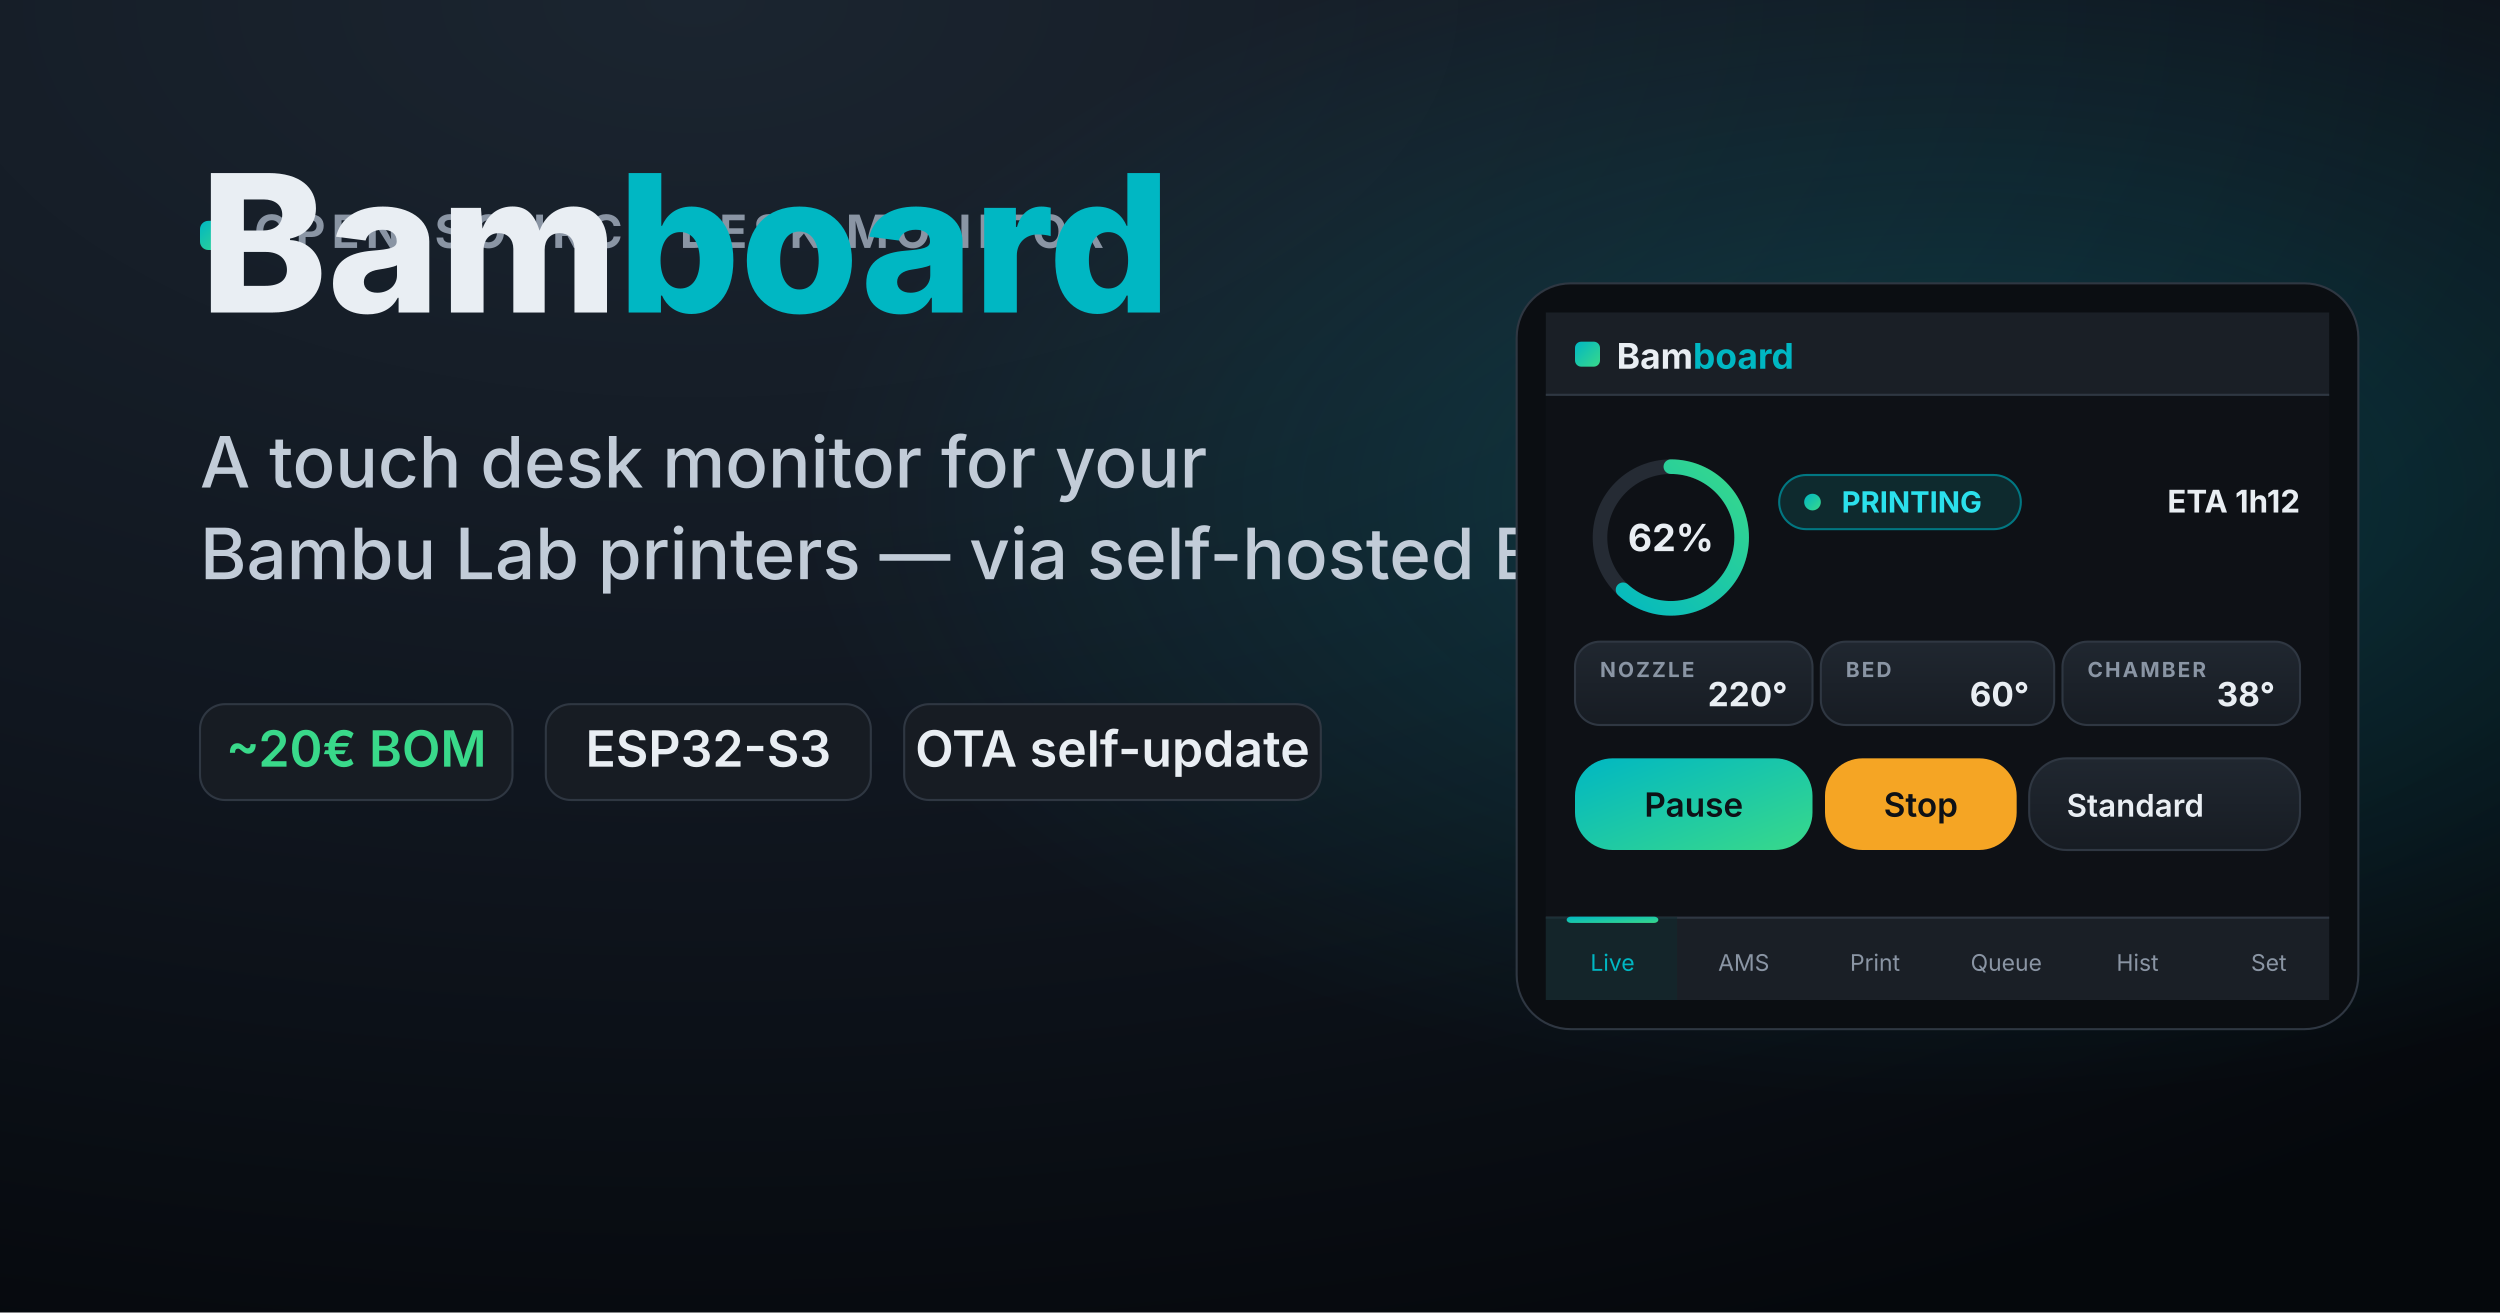
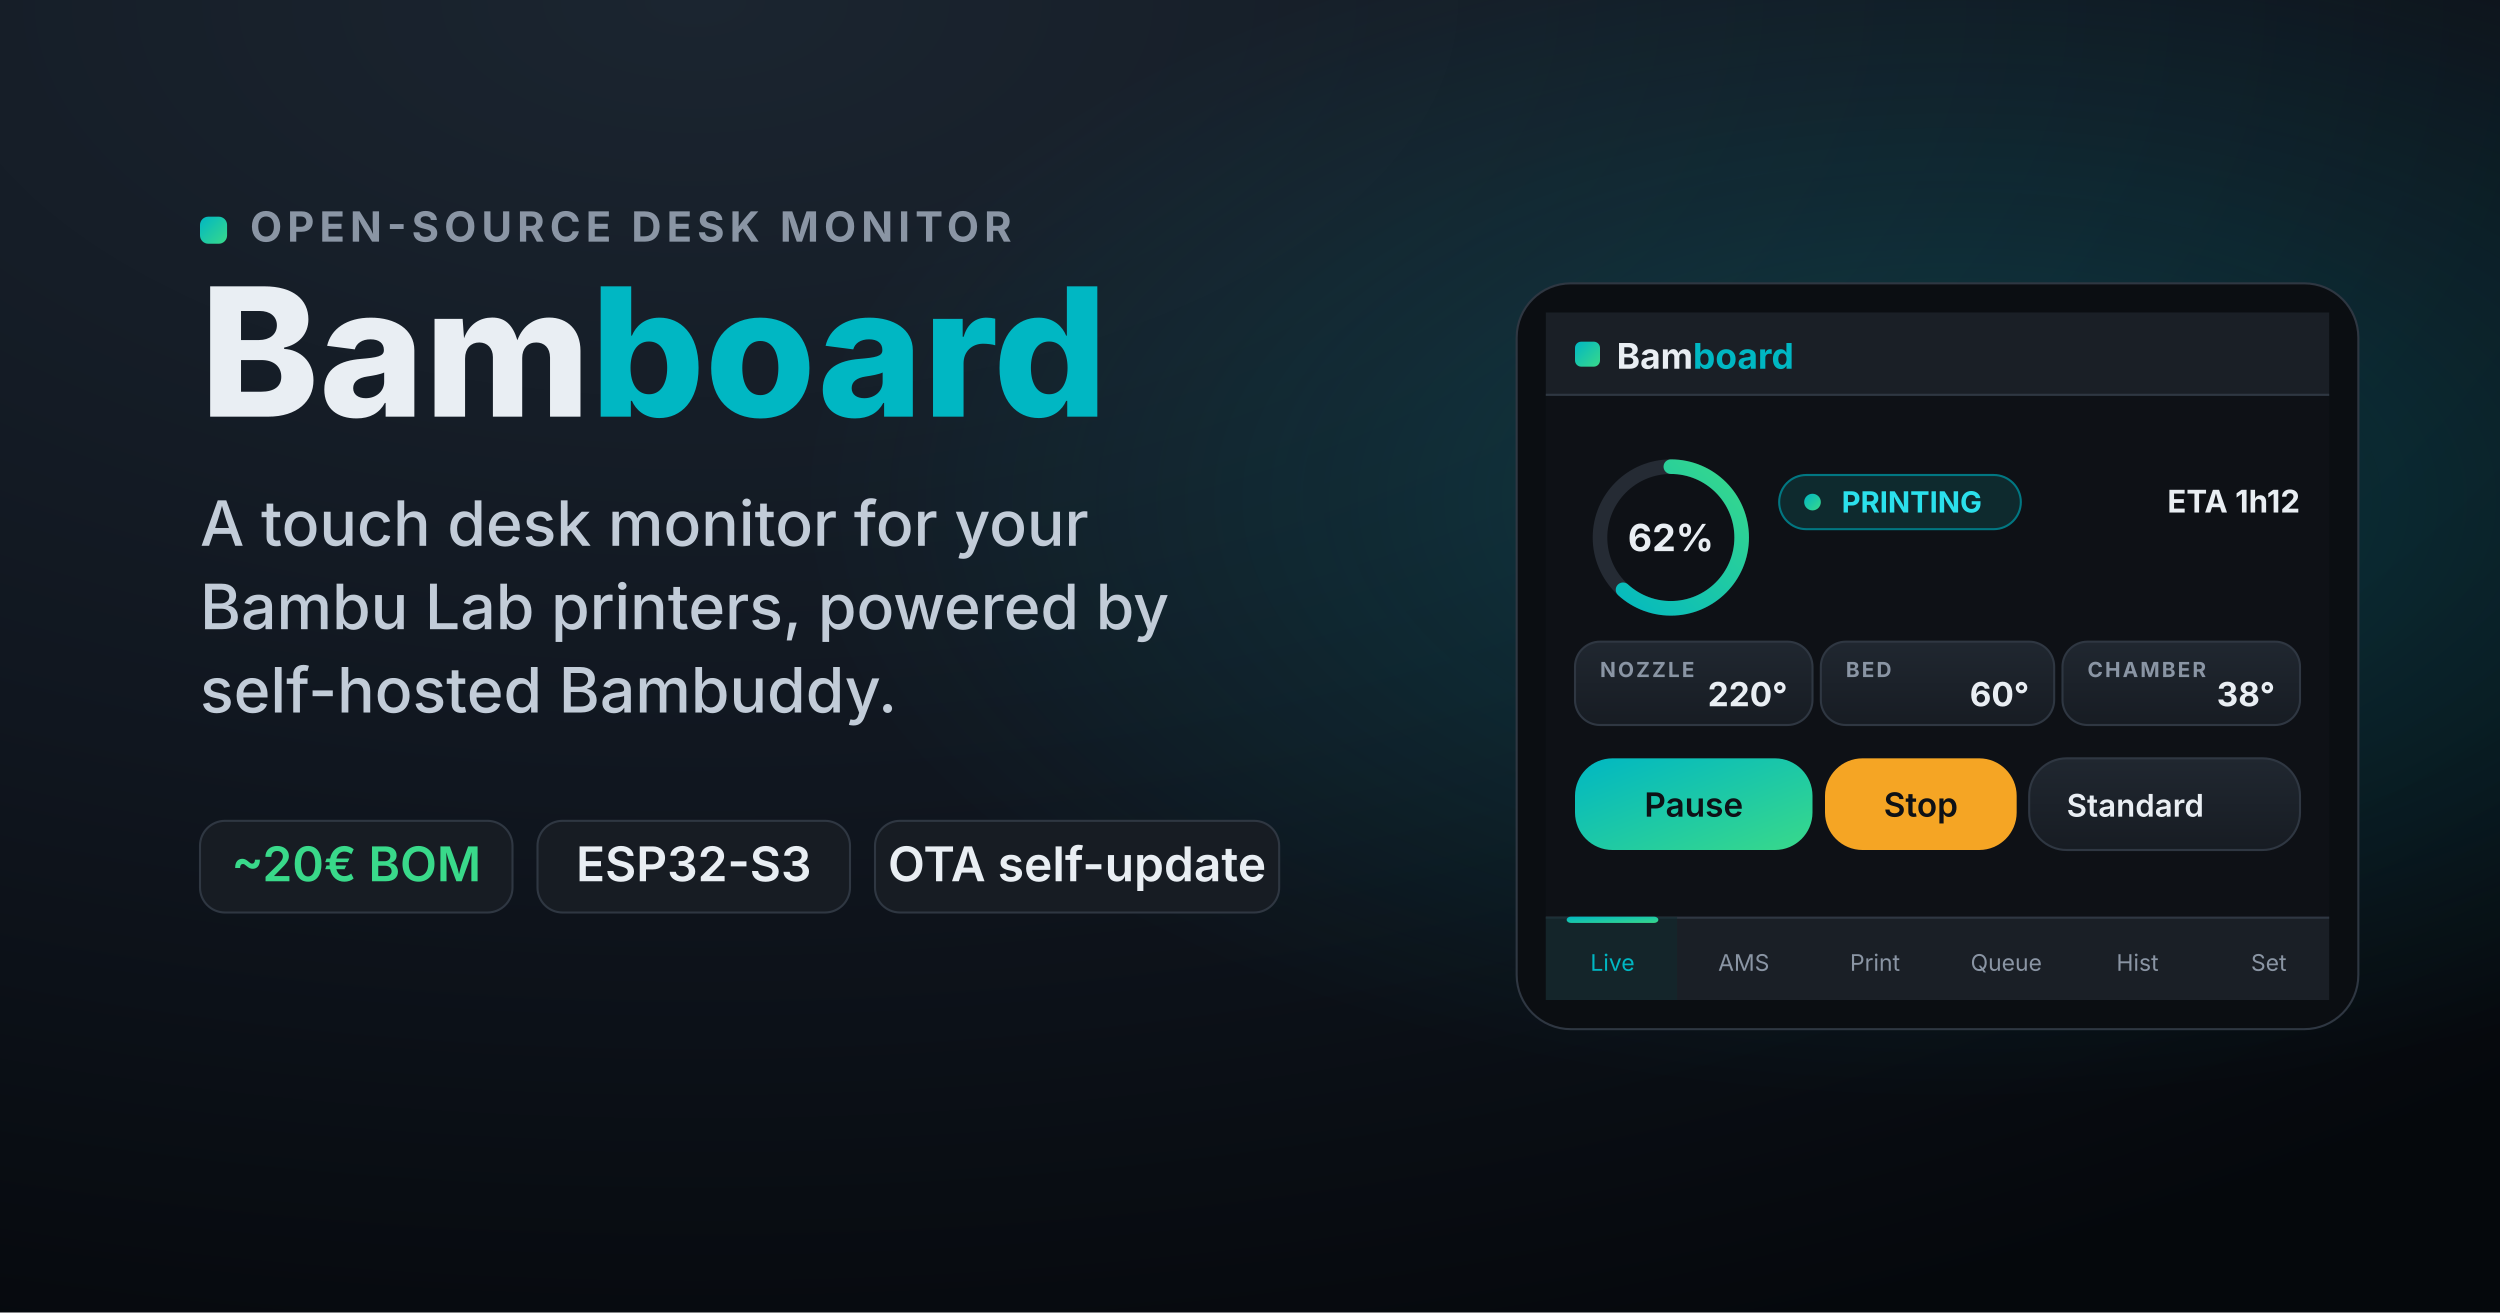
<svg xmlns="http://www.w3.org/2000/svg" viewBox="0 0 1200 630" width="1200" height="630" role="img">
  <defs>
    <radialGradient id="bg" cx="28%" cy="0%" r="110%">
      <stop offset="0%" stop-color="#1b2530" />
      <stop offset="55%" stop-color="#10161f" />
      <stop offset="100%" stop-color="#05080c" />
    </radialGradient>
    <radialGradient id="glow" cx="78%" cy="38%" r="46%">
      <stop offset="0%" stop-color="#00B7C3" stop-opacity="0.22" />
      <stop offset="100%" stop-color="#00B7C3" stop-opacity="0" />
    </radialGradient>
    <linearGradient id="acc" x1="0" y1="0" x2="1" y2="1">
      <stop offset="0" stop-color="#00B7C3" />
      <stop offset="1" stop-color="#39D98A" />
    </linearGradient>
    <linearGradient id="panel" x1="0" y1="0" x2="0" y2="1">
      <stop offset="0" stop-color="#202730" />
      <stop offset="1" stop-color="#171c23" />
    </linearGradient>
  </defs>
  <rect width="1200" height="630" fill="url(#bg)" />
  <rect width="1200" height="630" fill="url(#glow)" />
-   <g transform="translate(96,150)">
-     <g transform="translate(0,-44)">
-       <rect width="14" height="14" rx="4" fill="url(#acc)" />
-       <text x="26" y="13" font-family="Inter, 'Segoe UI', system-ui, sans-serif" font-size="22" font-weight="700" letter-spacing="3" fill="#8A95A4">OPEN-SOURCE DESK MONITOR</text>
+   <g transform="translate(96,200)">
+     <g transform="translate(0,-96)">
+       <rect width="13" height="13" rx="4" fill="url(#acc)" />
+       <text x="24" y="12" font-family="Inter, 'Segoe UI', system-ui, sans-serif" font-size="20" font-weight="700" letter-spacing="2.5" fill="#8A95A4">OPEN-SOURCE DESK MONITOR</text>
    </g>
-     <text font-family="Inter, 'Segoe UI', system-ui, sans-serif" font-size="92" font-weight="800" fill="#E9EEF3">Bam<tspan fill="#00B7C3">board</tspan>
+     <text font-family="Inter, 'Segoe UI', system-ui, sans-serif" font-size="86" font-weight="800" fill="#E9EEF3">Bam<tspan fill="#00B7C3">board</tspan>
    </text>
-     <text y="84" font-family="Inter, 'Segoe UI', system-ui, sans-serif" font-size="34" font-weight="500" fill="#C2CCD8">A touch desk monitor for your</text>
-     <text y="128" font-family="Inter, 'Segoe UI', system-ui, sans-serif" font-size="34" font-weight="500" fill="#C2CCD8">Bambu Lab printers — via self-hosted Bambuddy.</text>
-     <g transform="translate(0,188)" font-family="Inter, 'Segoe UI', system-ui, sans-serif" font-size="24" font-weight="600">
+     <text y="62" font-family="Inter, 'Segoe UI', system-ui, sans-serif" font-size="30" font-weight="500" fill="#C2CCD8">A touch desk monitor for your</text>
+     <text y="102" font-family="Inter, 'Segoe UI', system-ui, sans-serif" font-size="30" font-weight="500" fill="#C2CCD8">Bambu Lab printers, powered by</text>
+     <text y="142" font-family="Inter, 'Segoe UI', system-ui, sans-serif" font-size="30" font-weight="500" fill="#C2CCD8">self-hosted Bambuddy.</text>
+     <g transform="translate(0,194)" font-family="Inter, 'Segoe UI', system-ui, sans-serif" font-size="23" font-weight="600">
      <g>
-         <rect width="150" height="46" rx="12" fill="#171c23" stroke="#2F3742" />
-         <text x="75" y="30" text-anchor="middle" fill="#39D98A">~20€ BOM</text>
+         <rect width="150" height="44" rx="12" fill="#171c23" stroke="#2F3742" />
+         <text x="75" y="29" text-anchor="middle" fill="#39D98A">~20€ BOM</text>
      </g>
-       <g transform="translate(166,0)">
-         <rect width="156" height="46" rx="12" fill="#171c23" stroke="#2F3742" />
-         <text x="78" y="30" text-anchor="middle" fill="#E9EEF3">ESP32-S3</text>
+       <g transform="translate(162,0)">
+         <rect width="150" height="44" rx="12" fill="#171c23" stroke="#2F3742" />
+         <text x="75" y="29" text-anchor="middle" fill="#E9EEF3">ESP32-S3</text>
      </g>
-       <g transform="translate(338,0)">
-         <rect width="200" height="46" rx="12" fill="#171c23" stroke="#2F3742" />
-         <text x="100" y="30" text-anchor="middle" fill="#E9EEF3">OTA self-update</text>
+       <g transform="translate(324,0)">
+         <rect width="194" height="44" rx="12" fill="#171c23" stroke="#2F3742" />
+         <text x="97" y="29" text-anchor="middle" fill="#E9EEF3">OTA self-update</text>
      </g>
    </g>
  </g>
  <g transform="translate(742,150)">
    <rect x="-14" y="-14" width="404" height="358" rx="26" fill="#0b0e12" stroke="#2F3742" />
    <rect width="376" height="330" rx="18" fill="#0E1116" />
    <rect width="376" height="40" rx="0" fill="#1A1F26" />
    <rect y="39" width="376" height="1" fill="#2F3742" />
    <rect x="14" y="14" width="12" height="12" rx="3" fill="url(#acc)" />
    <text x="34" y="27" font-family="Inter, system-ui, sans-serif" font-size="17" font-weight="700" fill="#E9EEF3">Bam<tspan fill="#00B7C3">board</tspan>
    </text>
    <g transform="translate(60,108)">
      <circle r="34" fill="none" stroke="#252B34" stroke-width="7" />
      <circle r="34" fill="none" stroke="url(#acc)" stroke-width="7" stroke-linecap="round" stroke-dasharray="132 213" transform="rotate(-90)" />
      <text font-family="Inter, system-ui, sans-serif" font-size="18" font-weight="700" fill="#E9EEF3" text-anchor="middle" dominant-baseline="central">62%</text>
    </g>
    <g transform="translate(112,78)">
      <rect width="116" height="26" rx="13" fill="#0E2A2E" stroke="#017782" />
      <circle cx="16" cy="13" r="4" fill="url(#acc)" />
      <text x="30" y="18" font-family="Inter, system-ui, sans-serif" font-size="14" font-weight="700" fill="#2BE0EC">PRINTING</text>
    </g>
    <text x="362" y="96" text-anchor="end" font-family="Inter, system-ui, sans-serif" font-size="15" font-weight="700" fill="#E9EEF3">ETA 1h12</text>
    <g font-family="Inter, system-ui, sans-serif">
      <g transform="translate(14,158)">
        <rect width="114" height="40" rx="12" fill="url(#panel)" stroke="#2F3742" />
        <text x="12" y="17" font-size="10" font-weight="700" letter-spacing="1" fill="#8A95A4">NOZZLE</text>
        <text x="102" y="31" font-size="16" font-weight="700" text-anchor="end" fill="#E9EEF3">220°</text>
      </g>
      <g transform="translate(132,158)">
        <rect width="112" height="40" rx="12" fill="url(#panel)" stroke="#2F3742" />
        <text x="12" y="17" font-size="10" font-weight="700" letter-spacing="1" fill="#8A95A4">BED</text>
        <text x="100" y="31" font-size="16" font-weight="700" text-anchor="end" fill="#E9EEF3">60°</text>
      </g>
      <g transform="translate(248,158)">
        <rect width="114" height="40" rx="12" fill="url(#panel)" stroke="#2F3742" />
        <text x="12" y="17" font-size="10" font-weight="700" letter-spacing="1" fill="#8A95A4">CHAMBER</text>
        <text x="102" y="31" font-size="16" font-weight="700" text-anchor="end" fill="#E9EEF3">38°</text>
      </g>
    </g>
    <g font-family="Inter, system-ui, sans-serif" font-weight="600">
      <g transform="translate(14,214)">
        <rect width="114" height="44" rx="18" fill="url(#acc)" />
        <text x="57" y="28" font-size="16" text-anchor="middle" fill="#0E1116">Pause</text>
      </g>
      <g transform="translate(134,214)">
        <rect width="92" height="44" rx="18" fill="#F5A524" />
        <text x="46" y="28" font-size="16" text-anchor="middle" fill="#0E1116">Stop</text>
      </g>
      <g transform="translate(232,214)">
        <rect width="130" height="44" rx="18" fill="url(#panel)" stroke="#2F3742" />
        <text x="18" y="28" font-size="15" fill="#E9EEF3">Standard</text>
      </g>
    </g>
    <rect y="290" width="376" height="40" fill="#1A1F26" />
    <rect y="290" width="376" height="1" fill="#2F3742" />
    <rect width="63" height="40" y="290" fill="#0E2A2E" opacity="0.55" />
    <rect x="10" y="290" width="44" height="3" rx="2" fill="url(#acc)" />
    <g font-family="Inter, system-ui, sans-serif" font-size="11" text-anchor="middle">
      <text x="32" y="316" fill="#00B7C3">Live</text>
      <text x="95" y="316" fill="#8A95A4">AMS</text>
      <text x="158" y="316" fill="#8A95A4">Print</text>
      <text x="221" y="316" fill="#8A95A4">Queue</text>
      <text x="284" y="316" fill="#8A95A4">Hist</text>
      <text x="347" y="316" fill="#8A95A4">Set</text>
    </g>
  </g>
</svg>
